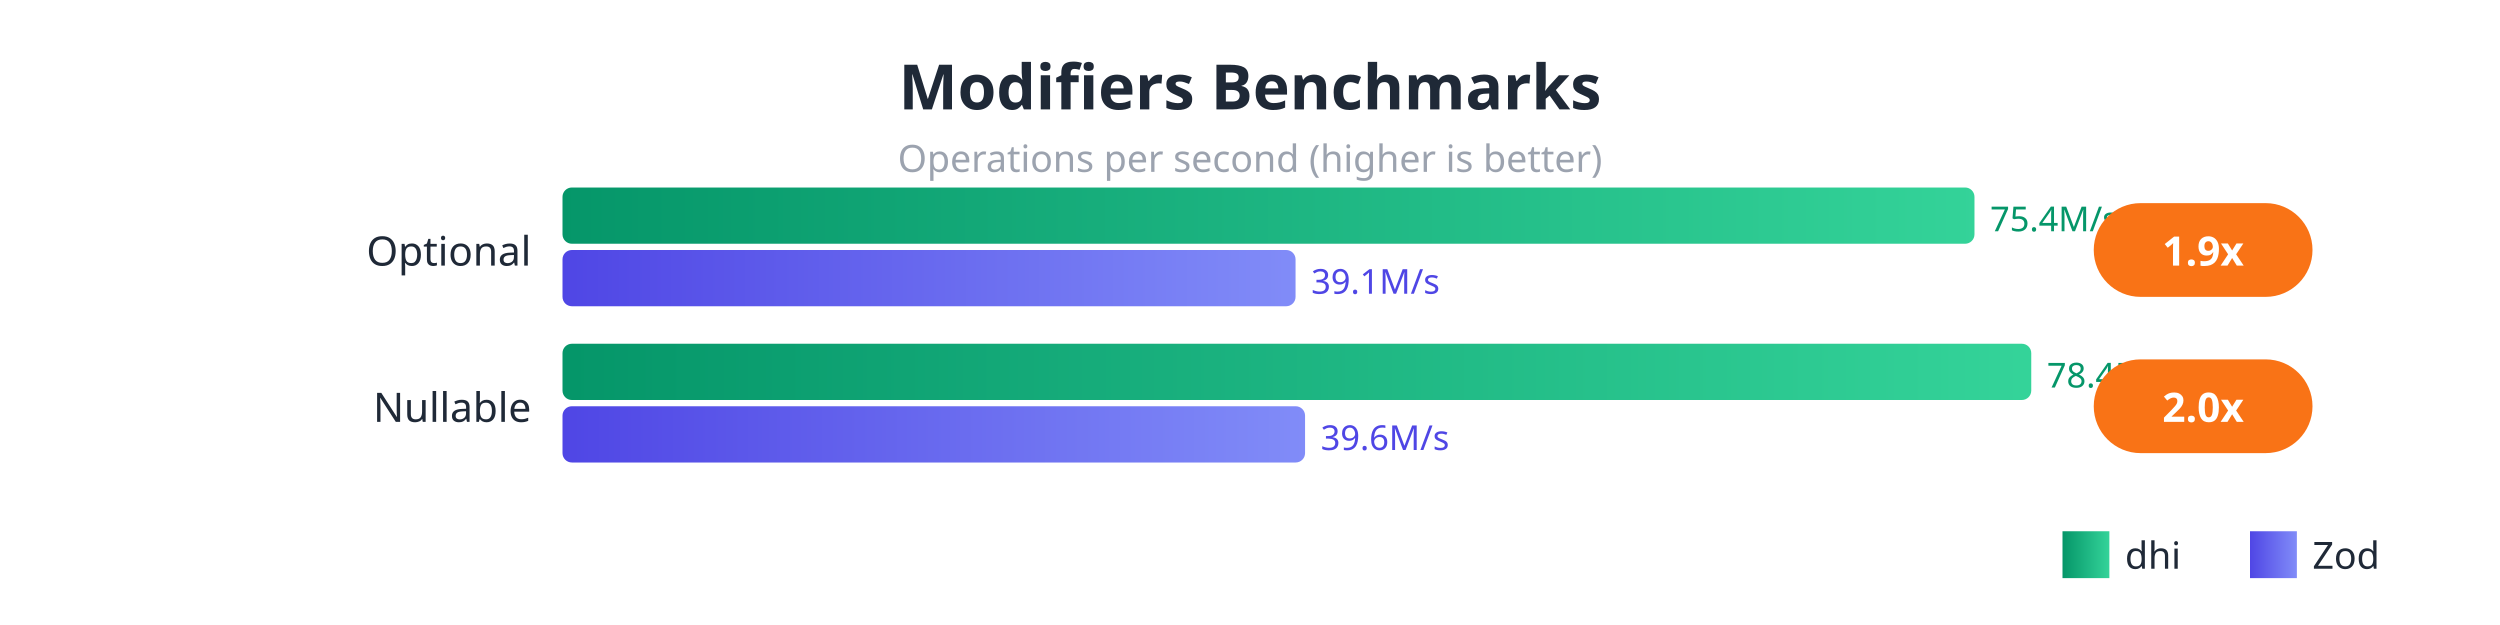
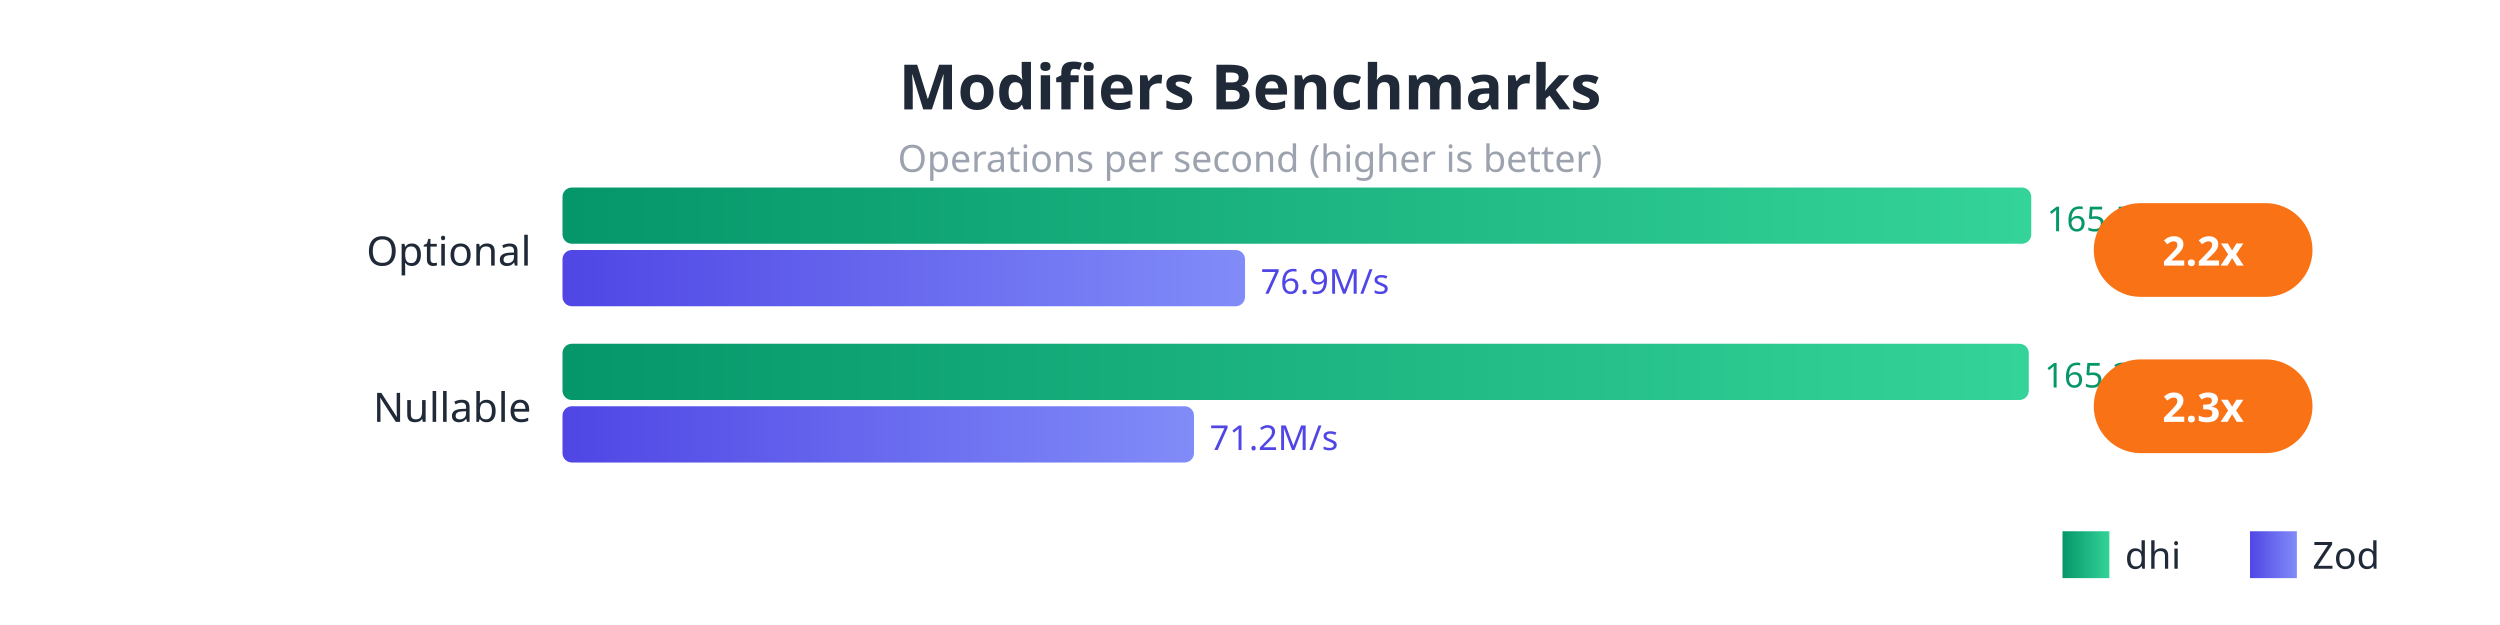
<svg xmlns="http://www.w3.org/2000/svg" viewBox="0 0 800 200" style="font-family: system-ui, sans-serif;">
  <defs>
    <linearGradient id="dhiGrad" x1="0%" y1="0%" x2="100%" y2="0%">
      <stop offset="0%" style="stop-color:#059669;stop-opacity:1" />
      <stop offset="100%" style="stop-color:#34d399;stop-opacity:1" />
    </linearGradient>
    <linearGradient id="zodGrad" x1="0%" y1="0%" x2="100%" y2="0%">
      <stop offset="0%" style="stop-color:#4f46e5;stop-opacity:1" />
      <stop offset="100%" style="stop-color:#818cf8;stop-opacity:1" />
    </linearGradient>
  </defs>
  <rect width="800" height="200" fill="#ffffff" />
  <text x="400" y="35" fill="#1f2937" font-size="20" font-weight="bold" text-anchor="middle">Modifiers Benchmarks</text>
  <text x="400" y="55" fill="#9ca3af" font-size="12" text-anchor="middle">Operations per second (higher is better)</text>
  <text x="170" y="85" fill="#1f2937" font-size="13" text-anchor="end">Optional</text>
-   <rect x="180" y="60" width="451.832" height="18" fill="url(#dhiGrad)" rx="3" />
-   <text x="636.832" y="74" fill="#059669" font-size="11">75.4M/s</text>
-   <rect x="180" y="80" width="234.579" height="18" fill="url(#zodGrad)" rx="3" />
-   <text x="419.579" y="94" fill="#4f46e5" font-size="11">39.1M/s</text>
+   <rect x="180" y="60" width="470" height="18" fill="url(#dhiGrad)" rx="3" />
+   <text x="655" y="74" fill="#059669" font-size="11">165.5M/s</text>
+   <rect x="180" y="80" width="218.408" height="18" fill="url(#zodGrad)" rx="3" />
+   <text x="403.408" y="94" fill="#4f46e5" font-size="11">76.9M/s</text>
  <rect x="670" y="65" width="70" height="30" fill="#f97316" rx="15" />
-   <text x="705" y="85" fill="white" font-size="13" font-weight="bold" text-anchor="middle">1.9x</text>
+   <text x="705" y="85" fill="white" font-size="13" font-weight="bold" text-anchor="middle">2.2x</text>
  <text x="170" y="135" fill="#1f2937" font-size="13" text-anchor="end">Nullable</text>
-   <rect x="180" y="110" width="470" height="18" fill="url(#dhiGrad)" rx="3" />
-   <text x="655" y="124" fill="#059669" font-size="11">78.4M/s</text>
-   <rect x="180" y="130" width="237.619" height="18" fill="url(#zodGrad)" rx="3" />
-   <text x="422.619" y="144" fill="#4f46e5" font-size="11">39.6M/s</text>
+   <rect x="180" y="110" width="469.207" height="18" fill="url(#dhiGrad)" rx="3" />
+   <text x="654.207" y="124" fill="#059669" font-size="11">165.3M/s</text>
+   <rect x="180" y="130" width="202.084" height="18" fill="url(#zodGrad)" rx="3" />
+   <text x="387.084" y="144" fill="#4f46e5" font-size="11">71.2M/s</text>
  <rect x="670" y="115" width="70" height="30" fill="#f97316" rx="15" />
-   <text x="705" y="135" fill="white" font-size="13" font-weight="bold" text-anchor="middle">2.0x</text>
+   <text x="705" y="135" fill="white" font-size="13" font-weight="bold" text-anchor="middle">2.3x</text>
  <rect x="660" y="170" width="15" height="15" fill="url(#dhiGrad)" />
  <text x="680" y="182" fill="#1f2937" font-size="12">dhi</text>
  <rect x="720" y="170" width="15" height="15" fill="url(#zodGrad)" />
  <text x="740" y="182" fill="#1f2937" font-size="12">Zod</text>
</svg>
